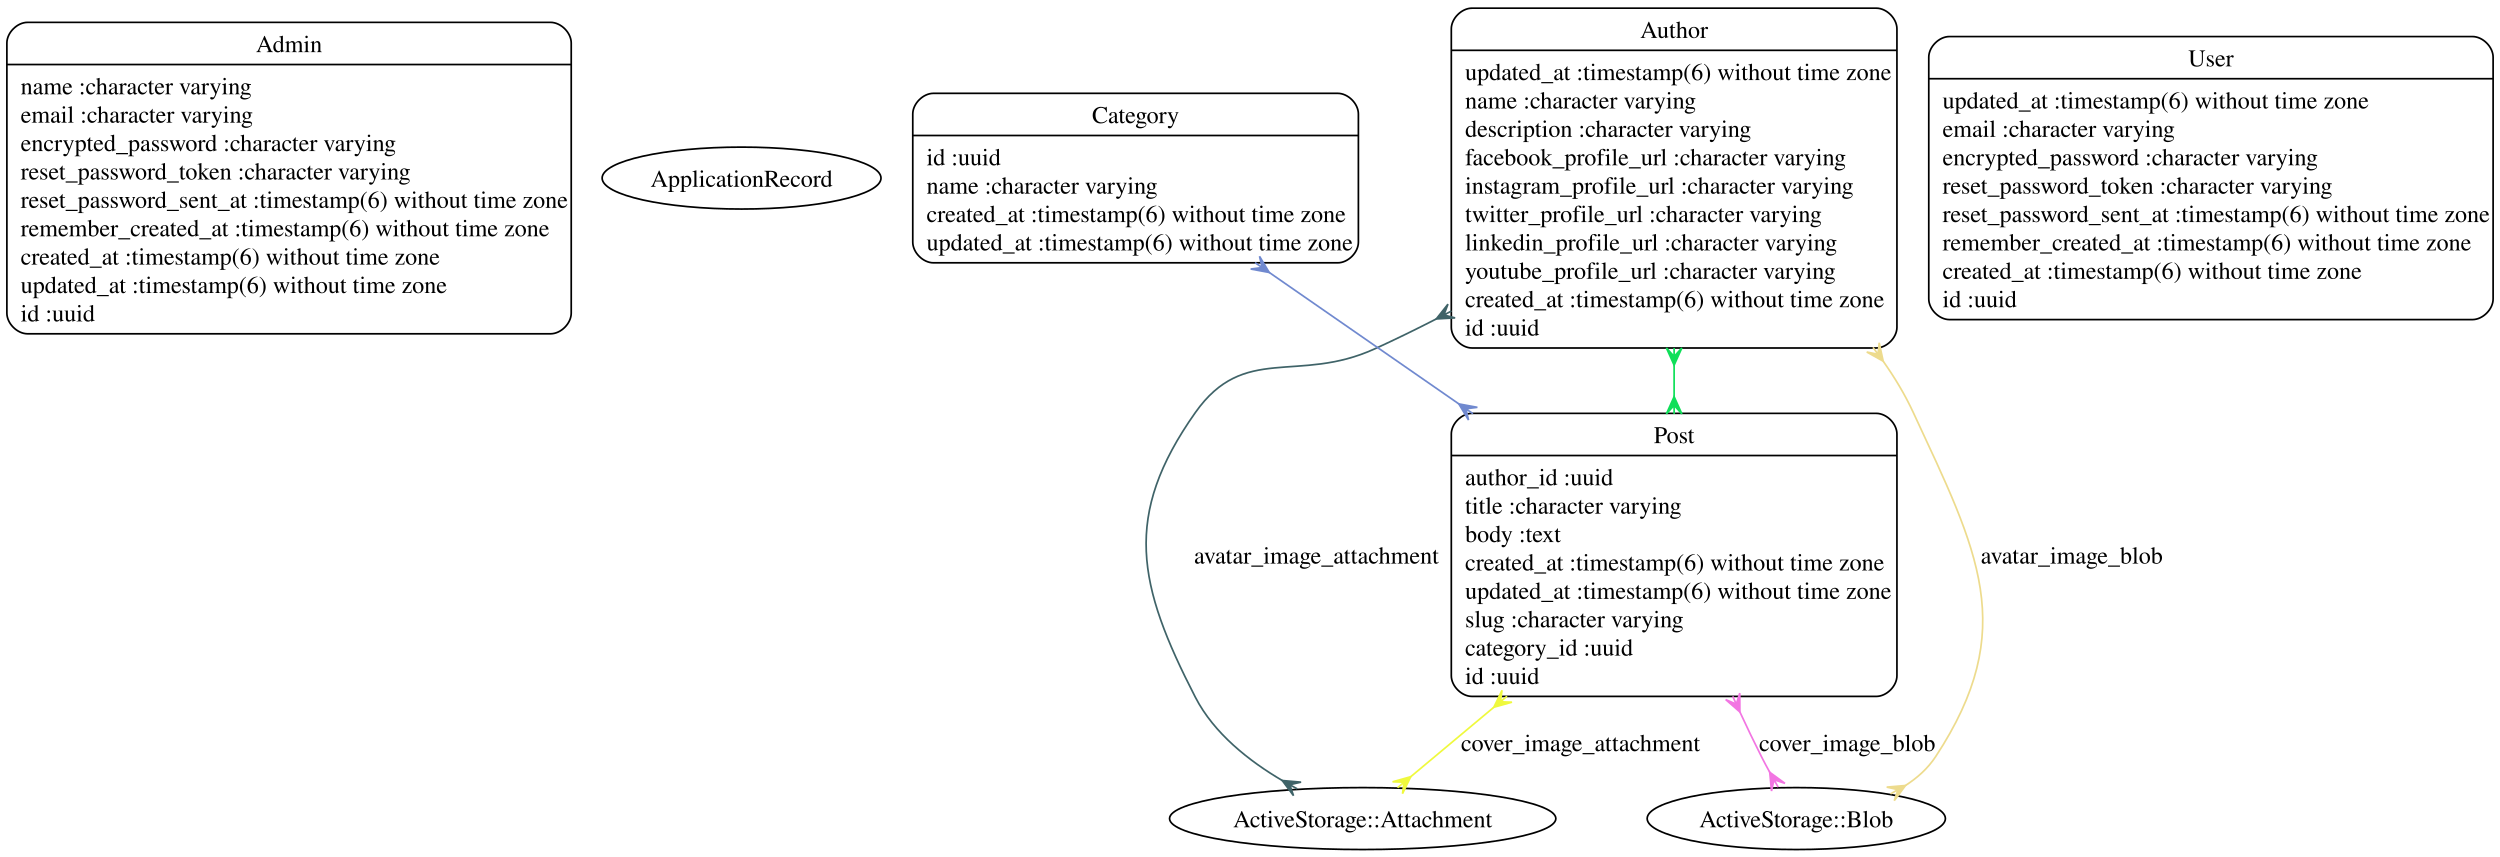
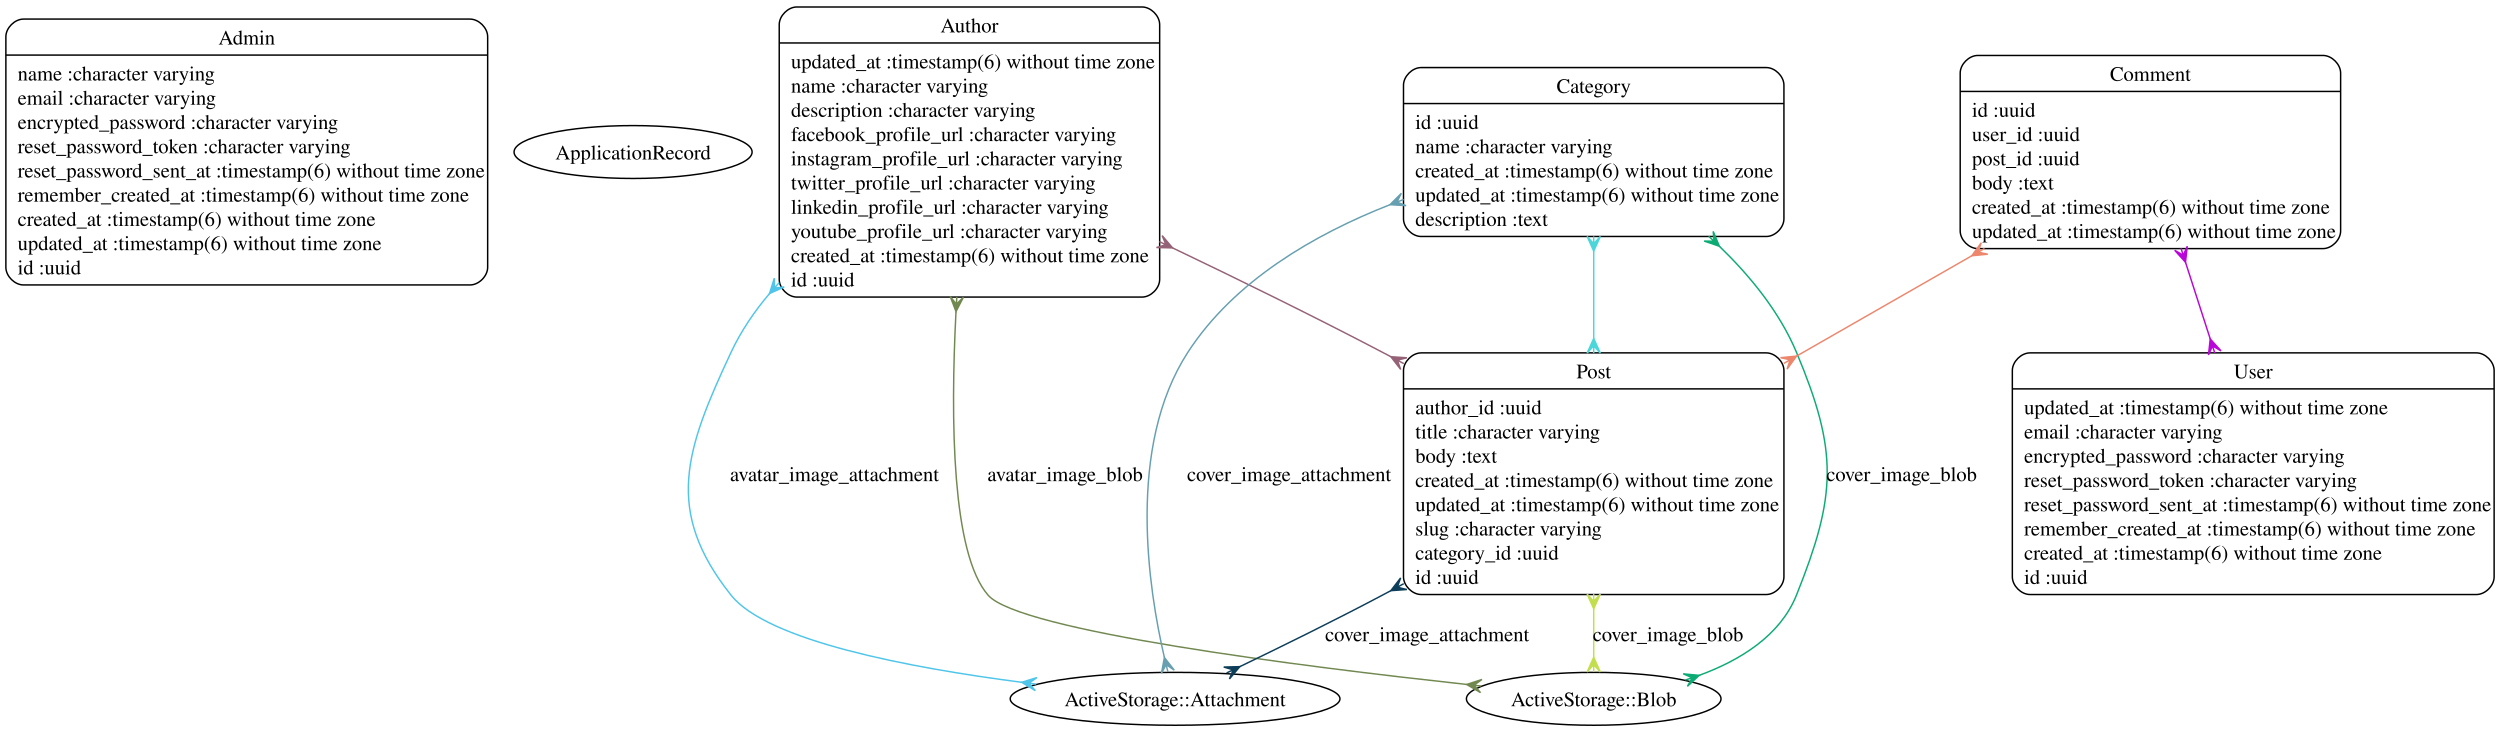
- <svg xmlns="http://www.w3.org/2000/svg" width="1453pt" height="498pt" viewBox="0.00 0.00 1453.00 497.50">
+ <svg xmlns="http://www.w3.org/2000/svg" width="1702pt" height="498pt" viewBox="0.00 0.00 1702.00 497.50">
  <g id="graph0" class="graph" transform="scale(1 1) rotate(0) translate(4 493.5)">
-     <polygon fill="none" stroke="none" points="-4,4 -4,-493.5 1449,-493.5 1449,4 -4,4" />
+     <polygon fill="none" stroke="none" points="-4,4 -4,-493.5 1698,-493.5 1698,4 -4,4" />
    <g id="node1" class="node">
      <path fill="none" stroke="black" d="M12,-299.75C12,-299.75 316,-299.75 316,-299.75 322,-299.75 328,-305.75 328,-311.75 328,-311.75 328,-468.75 328,-468.75 328,-474.75 322,-480.75 316,-480.75 316,-480.75 12,-480.75 12,-480.75 6,-480.75 0,-474.75 0,-468.75 0,-468.75 0,-311.75 0,-311.75 0,-305.75 6,-299.75 12,-299.75" />
      <text text-anchor="middle" x="164" y="-463.45" font-family="Times,serif" font-size="14.00">Admin</text>
      <polyline fill="none" stroke="black" points="0,-456.25 328,-456.25" />
      <text text-anchor="start" x="8" y="-438.95" font-family="Times,serif" font-size="14.00">name :character varying</text>
      <text text-anchor="start" x="8" y="-422.45" font-family="Times,serif" font-size="14.00">email :character varying</text>
      <text text-anchor="start" x="8" y="-405.95" font-family="Times,serif" font-size="14.00">encrypted_password :character varying</text>
      <text text-anchor="start" x="8" y="-389.45" font-family="Times,serif" font-size="14.00">reset_password_token :character varying</text>
      <text text-anchor="start" x="8" y="-372.95" font-family="Times,serif" font-size="14.00">reset_password_sent_at :timestamp(6) without time zone</text>
      <text text-anchor="start" x="8" y="-356.45" font-family="Times,serif" font-size="14.00">remember_created_at :timestamp(6) without time zone</text>
      <text text-anchor="start" x="8" y="-339.95" font-family="Times,serif" font-size="14.00">created_at :timestamp(6) without time zone</text>
      <text text-anchor="start" x="8" y="-323.45" font-family="Times,serif" font-size="14.00">updated_at :timestamp(6) without time zone</text>
      <text text-anchor="start" x="8" y="-306.95" font-family="Times,serif" font-size="14.00">id :uuid</text>
    </g>
    <g id="node2" class="node">
      <ellipse fill="none" stroke="black" cx="427" cy="-390.25" rx="81.04" ry="18" />
      <text text-anchor="middle" x="427" y="-385.2" font-family="Times,serif" font-size="14.00">ApplicationRecord</text>
    </g>
    <g id="node3" class="node">
-       <path fill="none" stroke="black" d="M851.5,-291.5C851.5,-291.5 1086.5,-291.5 1086.5,-291.5 1092.5,-291.5 1098.5,-297.5 1098.5,-303.5 1098.5,-303.5 1098.5,-477 1098.5,-477 1098.5,-483 1092.5,-489 1086.5,-489 1086.5,-489 851.5,-489 851.5,-489 845.5,-489 839.5,-483 839.5,-477 839.5,-477 839.5,-303.5 839.5,-303.5 839.5,-297.5 845.5,-291.5 851.5,-291.5" />
-       <text text-anchor="middle" x="969" y="-471.7" font-family="Times,serif" font-size="14.00">Author</text>
-       <polyline fill="none" stroke="black" points="839.5,-464.5 1098.5,-464.5" />
-       <text text-anchor="start" x="847.5" y="-447.2" font-family="Times,serif" font-size="14.00">updated_at :timestamp(6) without time zone</text>
-       <text text-anchor="start" x="847.5" y="-430.7" font-family="Times,serif" font-size="14.00">name :character varying</text>
-       <text text-anchor="start" x="847.5" y="-414.2" font-family="Times,serif" font-size="14.00">description :character varying</text>
-       <text text-anchor="start" x="847.5" y="-397.7" font-family="Times,serif" font-size="14.00">facebook_profile_url :character varying</text>
-       <text text-anchor="start" x="847.5" y="-381.2" font-family="Times,serif" font-size="14.00">instagram_profile_url :character varying</text>
-       <text text-anchor="start" x="847.5" y="-364.7" font-family="Times,serif" font-size="14.00">twitter_profile_url :character varying</text>
-       <text text-anchor="start" x="847.5" y="-348.2" font-family="Times,serif" font-size="14.00">linkedin_profile_url :character varying</text>
-       <text text-anchor="start" x="847.5" y="-331.7" font-family="Times,serif" font-size="14.00">youtube_profile_url :character varying</text>
-       <text text-anchor="start" x="847.5" y="-315.2" font-family="Times,serif" font-size="14.00">created_at :timestamp(6) without time zone</text>
-       <text text-anchor="start" x="847.5" y="-298.7" font-family="Times,serif" font-size="14.00">id :uuid</text>
+       <path fill="none" stroke="black" d="M538.5,-291.5C538.5,-291.5 773.5,-291.5 773.5,-291.5 779.5,-291.5 785.5,-297.5 785.5,-303.5 785.5,-303.5 785.5,-477 785.5,-477 785.5,-483 779.5,-489 773.5,-489 773.5,-489 538.5,-489 538.5,-489 532.5,-489 526.5,-483 526.5,-477 526.5,-477 526.5,-303.5 526.5,-303.5 526.5,-297.5 532.5,-291.5 538.5,-291.5" />
+       <text text-anchor="middle" x="656" y="-471.7" font-family="Times,serif" font-size="14.00">Author</text>
+       <polyline fill="none" stroke="black" points="526.5,-464.5 785.5,-464.5" />
+       <text text-anchor="start" x="534.5" y="-447.2" font-family="Times,serif" font-size="14.00">updated_at :timestamp(6) without time zone</text>
+       <text text-anchor="start" x="534.5" y="-430.7" font-family="Times,serif" font-size="14.00">name :character varying</text>
+       <text text-anchor="start" x="534.5" y="-414.2" font-family="Times,serif" font-size="14.00">description :character varying</text>
+       <text text-anchor="start" x="534.5" y="-397.7" font-family="Times,serif" font-size="14.00">facebook_profile_url :character varying</text>
+       <text text-anchor="start" x="534.5" y="-381.2" font-family="Times,serif" font-size="14.00">instagram_profile_url :character varying</text>
+       <text text-anchor="start" x="534.5" y="-364.7" font-family="Times,serif" font-size="14.00">twitter_profile_url :character varying</text>
+       <text text-anchor="start" x="534.5" y="-348.2" font-family="Times,serif" font-size="14.00">linkedin_profile_url :character varying</text>
+       <text text-anchor="start" x="534.5" y="-331.7" font-family="Times,serif" font-size="14.00">youtube_profile_url :character varying</text>
+       <text text-anchor="start" x="534.5" y="-315.2" font-family="Times,serif" font-size="14.00">created_at :timestamp(6) without time zone</text>
+       <text text-anchor="start" x="534.5" y="-298.7" font-family="Times,serif" font-size="14.00">id :uuid</text>
+     </g>
+     <g id="node6" class="node">
+       <path fill="none" stroke="black" d="M963.5,-89C963.5,-89 1198.5,-89 1198.5,-89 1204.5,-89 1210.5,-95 1210.5,-101 1210.5,-101 1210.5,-241.5 1210.5,-241.5 1210.5,-247.5 1204.5,-253.5 1198.5,-253.5 1198.5,-253.5 963.5,-253.5 963.5,-253.5 957.5,-253.5 951.5,-247.5 951.5,-241.5 951.5,-241.5 951.5,-101 951.5,-101 951.5,-95 957.5,-89 963.5,-89" />
+       <text text-anchor="middle" x="1081" y="-236.2" font-family="Times,serif" font-size="14.00">Post</text>
+       <polyline fill="none" stroke="black" points="951.5,-229 1210.5,-229" />
+       <text text-anchor="start" x="959.5" y="-211.7" font-family="Times,serif" font-size="14.00">author_id :uuid</text>
+       <text text-anchor="start" x="959.5" y="-195.2" font-family="Times,serif" font-size="14.00">title :character varying</text>
+       <text text-anchor="start" x="959.5" y="-178.7" font-family="Times,serif" font-size="14.00">body :text</text>
+       <text text-anchor="start" x="959.5" y="-162.2" font-family="Times,serif" font-size="14.00">created_at :timestamp(6) without time zone</text>
+       <text text-anchor="start" x="959.5" y="-145.7" font-family="Times,serif" font-size="14.00">updated_at :timestamp(6) without time zone</text>
+       <text text-anchor="start" x="959.5" y="-129.2" font-family="Times,serif" font-size="14.00">slug :character varying</text>
+       <text text-anchor="start" x="959.5" y="-112.7" font-family="Times,serif" font-size="14.00">category_id :uuid</text>
+       <text text-anchor="start" x="959.5" y="-96.2" font-family="Times,serif" font-size="14.00">id :uuid</text>
+     </g>
+     <g id="edge1" class="edge">
+       <path fill="none" stroke="#956177" d="M794.05,-325.09C839.87,-303.19 890.93,-278.13 937,-254 938.97,-252.97 940.94,-251.93 942.93,-250.88" />
+       <polygon fill="#956177" stroke="#956177" points="794.28,-324.98 783.32,-325.23 789.77,-327.13 785.26,-329.29 785.26,-329.29 785.26,-329.29 789.77,-327.13 787.2,-333.35 794.28,-324.98 794.28,-324.98" />
+       <polygon fill="#956177" stroke="#956177" points="942.88,-250.9 953.82,-250.17 947.29,-248.55 951.7,-246.2 951.7,-246.2 951.7,-246.2 947.29,-248.55 949.59,-242.23 942.88,-250.9 942.88,-250.9" />
+     </g>
+     <g id="node8" class="node">
+       <ellipse fill="none" stroke="black" cx="796" cy="-18" rx="112.26" ry="18" />
+       <text text-anchor="middle" x="796" y="-12.95" font-family="Times,serif" font-size="14.00">ActiveStorage::Attachment</text>
+     </g>
+     <g id="edge2" class="edge">
+       <path fill="none" stroke="#4fc5e9" d="M520.17,-294.22C509.65,-281.87 500.51,-268.44 493.75,-254 462.56,-187.39 447.94,-146.05 493.75,-88.5 518.39,-57.55 614.35,-39.23 691.63,-29.24" />
+       <polygon fill="#4fc5e9" stroke="#4fc5e9" points="519.88,-293.89 523.15,-304.36 523.2,-297.63 526.52,-301.37 526.52,-301.37 526.52,-301.37 523.2,-297.63 529.88,-298.39 519.88,-293.89 519.88,-293.89" />
+       <polygon fill="#4fc5e9" stroke="#4fc5e9" points="691.51,-29.25 701.99,-32.47 696.47,-28.63 701.43,-28 701.43,-28 701.43,-28 696.47,-28.63 700.87,-23.54 691.51,-29.25 691.51,-29.25" />
+       <text text-anchor="middle" x="564.12" y="-166.2" font-family="Times,serif" font-size="14.00">avatar_image_attachment</text>
+     </g>
+     <g id="node9" class="node">
+       <ellipse fill="none" stroke="black" cx="1081" cy="-18" rx="86.67" ry="18" />
+       <text text-anchor="middle" x="1081" y="-12.95" font-family="Times,serif" font-size="14.00">ActiveStorage::Blob</text>
+     </g>
+     <g id="edge3" class="edge">
+       <path fill="none" stroke="#718850" d="M646.85,-281.71C643,-207.22 644.07,-116.59 668.75,-88.5 690.02,-64.29 880.13,-40.23 994.62,-27.76" />
+       <polygon fill="#718850" stroke="#718850" points="646.85,-281.66 642.9,-291.89 647.12,-286.65 647.4,-291.64 647.4,-291.64 647.4,-291.64 647.12,-286.65 651.89,-291.4 646.85,-281.66 646.85,-281.66" />
+       <polygon fill="#718850" stroke="#718850" points="994.49,-27.77 1004.92,-31.17 999.46,-27.23 1004.44,-26.7 1004.44,-26.7 1004.44,-26.7 999.46,-27.23 1003.95,-22.22 994.49,-27.77 994.49,-27.77" />
+       <text text-anchor="middle" x="721.12" y="-166.2" font-family="Times,serif" font-size="14.00">avatar_image_blob</text>
+     </g>
+     <g id="node4" class="node">
+       <path fill="none" stroke="black" d="M963.5,-332.75C963.5,-332.75 1198.5,-332.75 1198.5,-332.75 1204.5,-332.75 1210.5,-338.75 1210.5,-344.75 1210.5,-344.75 1210.5,-435.75 1210.5,-435.75 1210.5,-441.75 1204.5,-447.75 1198.5,-447.75 1198.5,-447.75 963.5,-447.75 963.5,-447.75 957.5,-447.75 951.5,-441.75 951.5,-435.75 951.5,-435.75 951.5,-344.75 951.5,-344.75 951.5,-338.75 957.5,-332.75 963.5,-332.75" />
+       <text text-anchor="middle" x="1081" y="-430.45" font-family="Times,serif" font-size="14.00">Category</text>
+       <polyline fill="none" stroke="black" points="951.5,-423.25 1210.5,-423.25" />
+       <text text-anchor="start" x="959.5" y="-405.95" font-family="Times,serif" font-size="14.00">id :uuid</text>
+       <text text-anchor="start" x="959.5" y="-389.45" font-family="Times,serif" font-size="14.00">name :character varying</text>
+       <text text-anchor="start" x="959.5" y="-372.95" font-family="Times,serif" font-size="14.00">created_at :timestamp(6) without time zone</text>
+       <text text-anchor="start" x="959.5" y="-356.45" font-family="Times,serif" font-size="14.00">updated_at :timestamp(6) without time zone</text>
+       <text text-anchor="start" x="959.5" y="-339.95" font-family="Times,serif" font-size="14.00">description :text</text>
+     </g>
+     <g id="edge4" class="edge">
+       <path fill="none" stroke="#4bd6da" d="M1081,-322.92C1081,-304.05 1081,-283.16 1081,-263.1" />
+       <polygon fill="#4bd6da" stroke="#4bd6da" points="1081,-322.8 1076.5,-332.8 1081,-327.8 1081,-332.8 1081,-332.8 1081,-332.8 1081,-327.8 1085.5,-332.8 1081,-322.8 1081,-322.8" />
+       <polygon fill="#4bd6da" stroke="#4bd6da" points="1081,-263.34 1085.5,-253.34 1081,-258.34 1081,-253.34 1081,-253.34 1081,-253.34 1081,-258.34 1076.5,-253.34 1081,-263.34 1081,-263.34" />
+     </g>
+     <g id="edge5" class="edge">
+       <path fill="none" stroke="#669fb0" d="M942.3,-354.4C890.27,-333.99 836.18,-302.36 804.75,-254 762.86,-189.56 777.85,-92.81 788.72,-46.12" />
+       <polygon fill="#669fb0" stroke="#669fb0" points="942.3,-354.4 950.04,-362.16 946.97,-356.17 951.64,-357.95 951.64,-357.95 951.64,-357.95 946.97,-356.17 953.25,-353.75 942.3,-354.4 942.3,-354.4" />
+       <polygon fill="#669fb0" stroke="#669fb0" points="788.71,-46.13 795.45,-37.49 789.9,-41.28 791.08,-36.42 791.08,-36.42 791.08,-36.42 789.9,-41.28 786.71,-35.35 788.71,-46.13 788.71,-46.13" />
+       <text text-anchor="middle" x="873.62" y="-166.2" font-family="Times,serif" font-size="14.00">cover_image_attachment</text>
+     </g>
+     <g id="edge6" class="edge">
+       <path fill="none" stroke="#0cab74" d="M1166.48,-326.15C1187.66,-305.73 1207.56,-281.23 1219,-254 1247.49,-186.19 1246.39,-156.76 1219,-88.5 1207.87,-60.76 1180.29,-44.01 1152.69,-33.93" />
+       <polygon fill="#0cab74" stroke="#0cab74" points="1166.56,-326.08 1156.19,-329.64 1162.91,-329.5 1159.26,-332.92 1159.26,-332.92 1159.26,-332.92 1162.91,-329.5 1162.34,-336.21 1166.56,-326.08 1166.56,-326.08" />
+       <polygon fill="#0cab74" stroke="#0cab74" points="1152.82,-33.97 1144.8,-26.49 1148.09,-32.36 1143.35,-30.76 1143.35,-30.76 1143.35,-30.76 1148.09,-32.36 1141.91,-35.02 1152.82,-33.97 1152.82,-33.97" />
+       <text text-anchor="middle" x="1290.62" y="-166.2" font-family="Times,serif" font-size="14.00">cover_image_blob</text>
    </g>
    <g id="node5" class="node">
-       <path fill="none" stroke="black" d="M851.5,-89C851.5,-89 1086.5,-89 1086.5,-89 1092.5,-89 1098.5,-95 1098.5,-101 1098.5,-101 1098.5,-241.5 1098.5,-241.5 1098.5,-247.5 1092.5,-253.5 1086.5,-253.5 1086.5,-253.5 851.5,-253.5 851.5,-253.5 845.5,-253.5 839.5,-247.5 839.5,-241.5 839.5,-241.5 839.5,-101 839.5,-101 839.5,-95 845.5,-89 851.5,-89" />
-       <text text-anchor="middle" x="969" y="-236.2" font-family="Times,serif" font-size="14.00">Post</text>
-       <polyline fill="none" stroke="black" points="839.5,-229 1098.5,-229" />
-       <text text-anchor="start" x="847.5" y="-211.7" font-family="Times,serif" font-size="14.00">author_id :uuid</text>
-       <text text-anchor="start" x="847.5" y="-195.2" font-family="Times,serif" font-size="14.00">title :character varying</text>
-       <text text-anchor="start" x="847.5" y="-178.7" font-family="Times,serif" font-size="14.00">body :text</text>
-       <text text-anchor="start" x="847.5" y="-162.2" font-family="Times,serif" font-size="14.00">created_at :timestamp(6) without time zone</text>
-       <text text-anchor="start" x="847.5" y="-145.7" font-family="Times,serif" font-size="14.00">updated_at :timestamp(6) without time zone</text>
-       <text text-anchor="start" x="847.5" y="-129.2" font-family="Times,serif" font-size="14.00">slug :character varying</text>
-       <text text-anchor="start" x="847.5" y="-112.7" font-family="Times,serif" font-size="14.00">category_id :uuid</text>
-       <text text-anchor="start" x="847.5" y="-96.2" font-family="Times,serif" font-size="14.00">id :uuid</text>
+       <path fill="none" stroke="black" d="M1342.5,-324.5C1342.5,-324.5 1577.5,-324.5 1577.5,-324.5 1583.5,-324.5 1589.5,-330.5 1589.5,-336.5 1589.5,-336.5 1589.5,-444 1589.5,-444 1589.5,-450 1583.5,-456 1577.5,-456 1577.5,-456 1342.5,-456 1342.5,-456 1336.5,-456 1330.5,-450 1330.5,-444 1330.5,-444 1330.5,-336.5 1330.5,-336.5 1330.5,-330.5 1336.5,-324.5 1342.5,-324.5" />
+       <text text-anchor="middle" x="1460" y="-438.7" font-family="Times,serif" font-size="14.00">Comment</text>
+       <polyline fill="none" stroke="black" points="1330.5,-431.5 1589.5,-431.5" />
+       <text text-anchor="start" x="1338.5" y="-414.2" font-family="Times,serif" font-size="14.00">id :uuid</text>
+       <text text-anchor="start" x="1338.5" y="-397.7" font-family="Times,serif" font-size="14.00">user_id :uuid</text>
+       <text text-anchor="start" x="1338.5" y="-381.2" font-family="Times,serif" font-size="14.00">post_id :uuid</text>
+       <text text-anchor="start" x="1338.5" y="-364.7" font-family="Times,serif" font-size="14.00">body :text</text>
+       <text text-anchor="start" x="1338.5" y="-348.2" font-family="Times,serif" font-size="14.00">created_at :timestamp(6) without time zone</text>
+       <text text-anchor="start" x="1338.5" y="-331.7" font-family="Times,serif" font-size="14.00">updated_at :timestamp(6) without time zone</text>
    </g>
-     <g id="edge1" class="edge">
-       <path fill="none" stroke="#0fdf59" d="M969,-281.59C969,-275.32 969,-269.04 969,-262.85" />
-       <polygon fill="#0fdf59" stroke="#0fdf59" points="969,-281.54 964.5,-291.54 969,-286.54 969,-291.54 969,-291.54 969,-291.54 969,-286.54 973.5,-291.54 969,-281.54 969,-281.54" />
-       <polygon fill="#0fdf59" stroke="#0fdf59" points="969,-263.19 973.5,-253.19 969,-258.19 969,-253.19 969,-253.19 969,-253.19 969,-258.19 964.5,-253.19 969,-263.19 969,-263.19" />
+     <g id="edge8" class="edge">
+       <path fill="none" stroke="#ec866c" d="M1338.42,-319.64C1300.27,-297.79 1257.89,-273.53 1218.71,-251.1" />
+       <polygon fill="#ec866c" stroke="#ec866c" points="1338.38,-319.61 1344.82,-328.49 1342.72,-322.1 1347.06,-324.58 1347.06,-324.58 1347.06,-324.58 1342.72,-322.1 1349.29,-320.68 1338.38,-319.61 1338.38,-319.61" />
+       <polygon fill="#ec866c" stroke="#ec866c" points="1219.08,-251.31 1212.64,-242.43 1214.74,-248.82 1210.4,-246.34 1210.4,-246.34 1210.4,-246.34 1214.74,-248.82 1208.16,-250.24 1219.08,-251.31 1219.08,-251.31" />
    </g>
    <g id="node7" class="node">
-       <ellipse fill="none" stroke="black" cx="788" cy="-18" rx="112.26" ry="18" />
-       <text text-anchor="middle" x="788" y="-12.95" font-family="Times,serif" font-size="14.00">ActiveStorage::Attachment</text>
+       <path fill="none" stroke="black" d="M1378,-89C1378,-89 1682,-89 1682,-89 1688,-89 1694,-95 1694,-101 1694,-101 1694,-241.5 1694,-241.5 1694,-247.5 1688,-253.5 1682,-253.5 1682,-253.5 1378,-253.5 1378,-253.5 1372,-253.5 1366,-247.5 1366,-241.5 1366,-241.5 1366,-101 1366,-101 1366,-95 1372,-89 1378,-89" />
+       <text text-anchor="middle" x="1530" y="-236.2" font-family="Times,serif" font-size="14.00">User</text>
+       <polyline fill="none" stroke="black" points="1366,-229 1694,-229" />
+       <text text-anchor="start" x="1374" y="-211.7" font-family="Times,serif" font-size="14.00">updated_at :timestamp(6) without time zone</text>
+       <text text-anchor="start" x="1374" y="-195.2" font-family="Times,serif" font-size="14.00">email :character varying</text>
+       <text text-anchor="start" x="1374" y="-178.7" font-family="Times,serif" font-size="14.00">encrypted_password :character varying</text>
+       <text text-anchor="start" x="1374" y="-162.2" font-family="Times,serif" font-size="14.00">reset_password_token :character varying</text>
+       <text text-anchor="start" x="1374" y="-145.7" font-family="Times,serif" font-size="14.00">reset_password_sent_at :timestamp(6) without time zone</text>
+       <text text-anchor="start" x="1374" y="-129.2" font-family="Times,serif" font-size="14.00">remember_created_at :timestamp(6) without time zone</text>
+       <text text-anchor="start" x="1374" y="-112.7" font-family="Times,serif" font-size="14.00">created_at :timestamp(6) without time zone</text>
+       <text text-anchor="start" x="1374" y="-96.2" font-family="Times,serif" font-size="14.00">id :uuid</text>
    </g>
-     <g id="edge2" class="edge">
-       <path fill="none" stroke="#3f6368" d="M830.9,-308.45C818.89,-302.29 806.81,-296.38 795,-291 750.26,-270.61 719.11,-294.16 690.75,-254 648.32,-193.92 657.1,-153.91 690.75,-88.5 701.58,-67.44 722.08,-51.35 741.48,-39.98" />
-       <polygon fill="#3f6368" stroke="#3f6368" points="830.75,-308.38 837.56,-316.98 835.19,-310.68 839.63,-312.99 839.63,-312.99 839.63,-312.99 835.19,-310.68 841.7,-308.99 830.75,-308.38 830.75,-308.38" />
-       <polygon fill="#3f6368" stroke="#3f6368" points="741.24,-40.11 752.17,-39.17 745.61,-37.67 749.98,-35.24 749.98,-35.24 749.98,-35.24 745.61,-37.67 747.79,-31.31 741.24,-40.11 741.24,-40.11" />
-       <text text-anchor="middle" x="761.12" y="-166.2" font-family="Times,serif" font-size="14.00">avatar_image_attachment</text>
+     <g id="edge7" class="edge">
+       <path fill="none" stroke="#ba05d9" d="M1483.82,-315.4C1489.3,-298.43 1495.18,-280.18 1500.86,-262.6" />
+       <polygon fill="#ba05d9" stroke="#ba05d9" points="1483.88,-315.21 1476.53,-323.35 1482.35,-319.97 1480.81,-324.73 1480.81,-324.73 1480.81,-324.73 1482.35,-319.97 1485.1,-326.11 1483.88,-315.21 1483.88,-315.21" />
+       <polygon fill="#ba05d9" stroke="#ba05d9" points="1500.73,-262.99 1508.08,-254.85 1502.26,-258.23 1503.8,-253.47 1503.8,-253.47 1503.8,-253.47 1502.26,-258.23 1499.52,-252.09 1500.73,-262.99 1500.73,-262.99" />
    </g>
-     <g id="node8" class="node">
-       <ellipse fill="none" stroke="black" cx="1040" cy="-18" rx="86.67" ry="18" />
-       <text text-anchor="middle" x="1040" y="-12.95" font-family="Times,serif" font-size="14.00">ActiveStorage::Blob</text>
+     <g id="edge9" class="edge">
+       <path fill="none" stroke="#0c3d59" d="M942.92,-91.65C940.93,-90.59 938.96,-89.54 937,-88.5 904.79,-71.44 867.82,-53.26 839.81,-39.78" />
+       <polygon fill="#0c3d59" stroke="#0c3d59" points="942.87,-91.62 949.54,-100.32 947.27,-93.99 951.67,-96.36 951.67,-96.36 951.67,-96.36 947.27,-93.99 953.8,-92.4 942.87,-91.62 942.87,-91.62" />
+       <polygon fill="#0c3d59" stroke="#0c3d59" points="840.07,-39.9 833,-31.52 835.56,-37.74 831.05,-35.58 831.05,-35.58 831.05,-35.58 835.56,-37.74 829.11,-39.63 840.07,-39.9 840.07,-39.9" />
+       <text text-anchor="middle" x="967.62" y="-57.2" font-family="Times,serif" font-size="14.00">cover_image_attachment</text>
    </g>
-     <g id="edge3" class="edge">
-       <path fill="none" stroke="#eddb8d" d="M1090.42,-283.93C1097.19,-274.38 1103.18,-264.38 1108,-254 1145.53,-173.22 1169.93,-128.44 1121,-54 1116.46,-47.1 1110.25,-41.55 1103.26,-37.1" />
-       <polygon fill="#eddb8d" stroke="#eddb8d" points="1090.52,-283.81 1080.95,-289.17 1087.54,-287.83 1084.57,-291.85 1084.57,-291.85 1084.57,-291.85 1087.54,-287.83 1088.19,-294.52 1090.52,-283.81 1090.52,-283.81" />
-       <polygon fill="#eddb8d" stroke="#eddb8d" points="1103.49,-37.22 1096.95,-28.42 1099.12,-34.79 1094.75,-32.35 1094.75,-32.35 1094.75,-32.35 1099.12,-34.79 1092.56,-36.28 1103.49,-37.22 1103.49,-37.22" />
-       <text text-anchor="middle" x="1200.12" y="-166.2" font-family="Times,serif" font-size="14.00">avatar_image_blob</text>
-     </g>
-     <g id="node4" class="node">
-       <path fill="none" stroke="black" d="M538.5,-341C538.5,-341 773.5,-341 773.5,-341 779.5,-341 785.5,-347 785.5,-353 785.5,-353 785.5,-427.5 785.5,-427.5 785.5,-433.5 779.5,-439.5 773.5,-439.5 773.5,-439.5 538.5,-439.5 538.5,-439.5 532.5,-439.5 526.5,-433.5 526.5,-427.5 526.5,-427.5 526.5,-353 526.5,-353 526.5,-347 532.5,-341 538.5,-341" />
-       <text text-anchor="middle" x="656" y="-422.2" font-family="Times,serif" font-size="14.00">Category</text>
-       <polyline fill="none" stroke="black" points="526.5,-415 785.5,-415" />
-       <text text-anchor="start" x="534.5" y="-397.7" font-family="Times,serif" font-size="14.00">id :uuid</text>
-       <text text-anchor="start" x="534.5" y="-381.2" font-family="Times,serif" font-size="14.00">name :character varying</text>
-       <text text-anchor="start" x="534.5" y="-364.7" font-family="Times,serif" font-size="14.00">created_at :timestamp(6) without time zone</text>
-       <text text-anchor="start" x="534.5" y="-348.2" font-family="Times,serif" font-size="14.00">updated_at :timestamp(6) without time zone</text>
-     </g>
-     <g id="edge4" class="edge">
-       <path fill="none" stroke="#7089cf" d="M733.45,-335.56C766.84,-312.4 806.75,-284.74 844.14,-258.81" />
-       <polygon fill="#7089cf" stroke="#7089cf" points="733.68,-335.39 722.9,-337.39 729.57,-338.24 725.46,-341.09 725.46,-341.09 725.46,-341.09 729.57,-338.24 728.03,-344.79 733.68,-335.39 733.68,-335.39" />
-       <polygon fill="#7089cf" stroke="#7089cf" points="843.86,-259.01 854.64,-257.01 847.97,-256.16 852.08,-253.31 852.08,-253.31 852.08,-253.31 847.97,-256.16 849.51,-249.61 843.86,-259.01 843.86,-259.01" />
-     </g>
-     <g id="edge5" class="edge">
-       <path fill="none" stroke="#eff93d" d="M864.26,-82.73C846.36,-67.77 829.22,-53.44 815.74,-42.18" />
-       <polygon fill="#eff93d" stroke="#eff93d" points="864.2,-82.68 868.99,-92.54 868.04,-85.88 871.88,-89.09 871.88,-89.09 871.88,-89.09 868.04,-85.88 874.76,-85.64 864.2,-82.68 864.2,-82.68" />
-       <polygon fill="#eff93d" stroke="#eff93d" points="815.92,-42.33 811.13,-32.47 812.08,-39.13 808.25,-35.92 808.25,-35.92 808.25,-35.92 812.08,-39.13 805.36,-39.37 815.92,-42.33 815.92,-42.33" />
-       <text text-anchor="middle" x="914.62" y="-57.2" font-family="Times,serif" font-size="14.00">cover_image_attachment</text>
-     </g>
-     <g id="edge6" class="edge">
-       <path fill="none" stroke="#f275e2" d="M1007.14,-80.13C1011.26,-71.24 1015.5,-62.4 1019.75,-54 1021.29,-50.96 1022.96,-47.82 1024.68,-44.72" />
-       <polygon fill="#f275e2" stroke="#f275e2" points="1007.22,-79.94 998.97,-87.16 1005.14,-84.49 1003.06,-89.03 1003.06,-89.03 1003.06,-89.03 1005.14,-84.49 1007.15,-90.91 1007.22,-79.94 1007.22,-79.94" />
-       <polygon fill="#f275e2" stroke="#f275e2" points="1024.57,-44.92 1033.42,-38.46 1027.04,-40.58 1029.51,-36.23 1029.51,-36.23 1029.51,-36.23 1027.04,-40.58 1025.6,-34.01 1024.57,-44.92 1024.57,-44.92" />
-       <text text-anchor="middle" x="1069.62" y="-57.2" font-family="Times,serif" font-size="14.00">cover_image_blob</text>
-     </g>
-     <g id="node6" class="node">
-       <path fill="none" stroke="black" d="M1129,-308C1129,-308 1433,-308 1433,-308 1439,-308 1445,-314 1445,-320 1445,-320 1445,-460.5 1445,-460.5 1445,-466.5 1439,-472.5 1433,-472.5 1433,-472.5 1129,-472.5 1129,-472.5 1123,-472.5 1117,-466.5 1117,-460.5 1117,-460.5 1117,-320 1117,-320 1117,-314 1123,-308 1129,-308" />
-       <text text-anchor="middle" x="1281" y="-455.2" font-family="Times,serif" font-size="14.00">User</text>
-       <polyline fill="none" stroke="black" points="1117,-448 1445,-448" />
-       <text text-anchor="start" x="1125" y="-430.7" font-family="Times,serif" font-size="14.00">updated_at :timestamp(6) without time zone</text>
-       <text text-anchor="start" x="1125" y="-414.2" font-family="Times,serif" font-size="14.00">email :character varying</text>
-       <text text-anchor="start" x="1125" y="-397.7" font-family="Times,serif" font-size="14.00">encrypted_password :character varying</text>
-       <text text-anchor="start" x="1125" y="-381.2" font-family="Times,serif" font-size="14.00">reset_password_token :character varying</text>
-       <text text-anchor="start" x="1125" y="-364.7" font-family="Times,serif" font-size="14.00">reset_password_sent_at :timestamp(6) without time zone</text>
-       <text text-anchor="start" x="1125" y="-348.2" font-family="Times,serif" font-size="14.00">remember_created_at :timestamp(6) without time zone</text>
-       <text text-anchor="start" x="1125" y="-331.7" font-family="Times,serif" font-size="14.00">created_at :timestamp(6) without time zone</text>
-       <text text-anchor="start" x="1125" y="-315.2" font-family="Times,serif" font-size="14.00">id :uuid</text>
+     <g id="edge10" class="edge">
+       <path fill="none" stroke="#c2de4c" d="M1081,-79.49C1081,-67.35 1081,-55.76 1081,-46.03" />
+       <polygon fill="#c2de4c" stroke="#c2de4c" points="1081,-79.31 1076.5,-89.31 1081,-84.31 1081,-89.31 1081,-89.31 1081,-89.31 1081,-84.31 1085.5,-89.31 1081,-79.31 1081,-79.31" />
+       <polygon fill="#c2de4c" stroke="#c2de4c" points="1081,-46.26 1085.5,-36.26 1081,-41.26 1081,-36.26 1081,-36.26 1081,-36.26 1081,-41.26 1076.5,-36.26 1081,-46.26 1081,-46.26" />
+       <text text-anchor="middle" x="1131.62" y="-57.2" font-family="Times,serif" font-size="14.00">cover_image_blob</text>
    </g>
  </g>
</svg>
